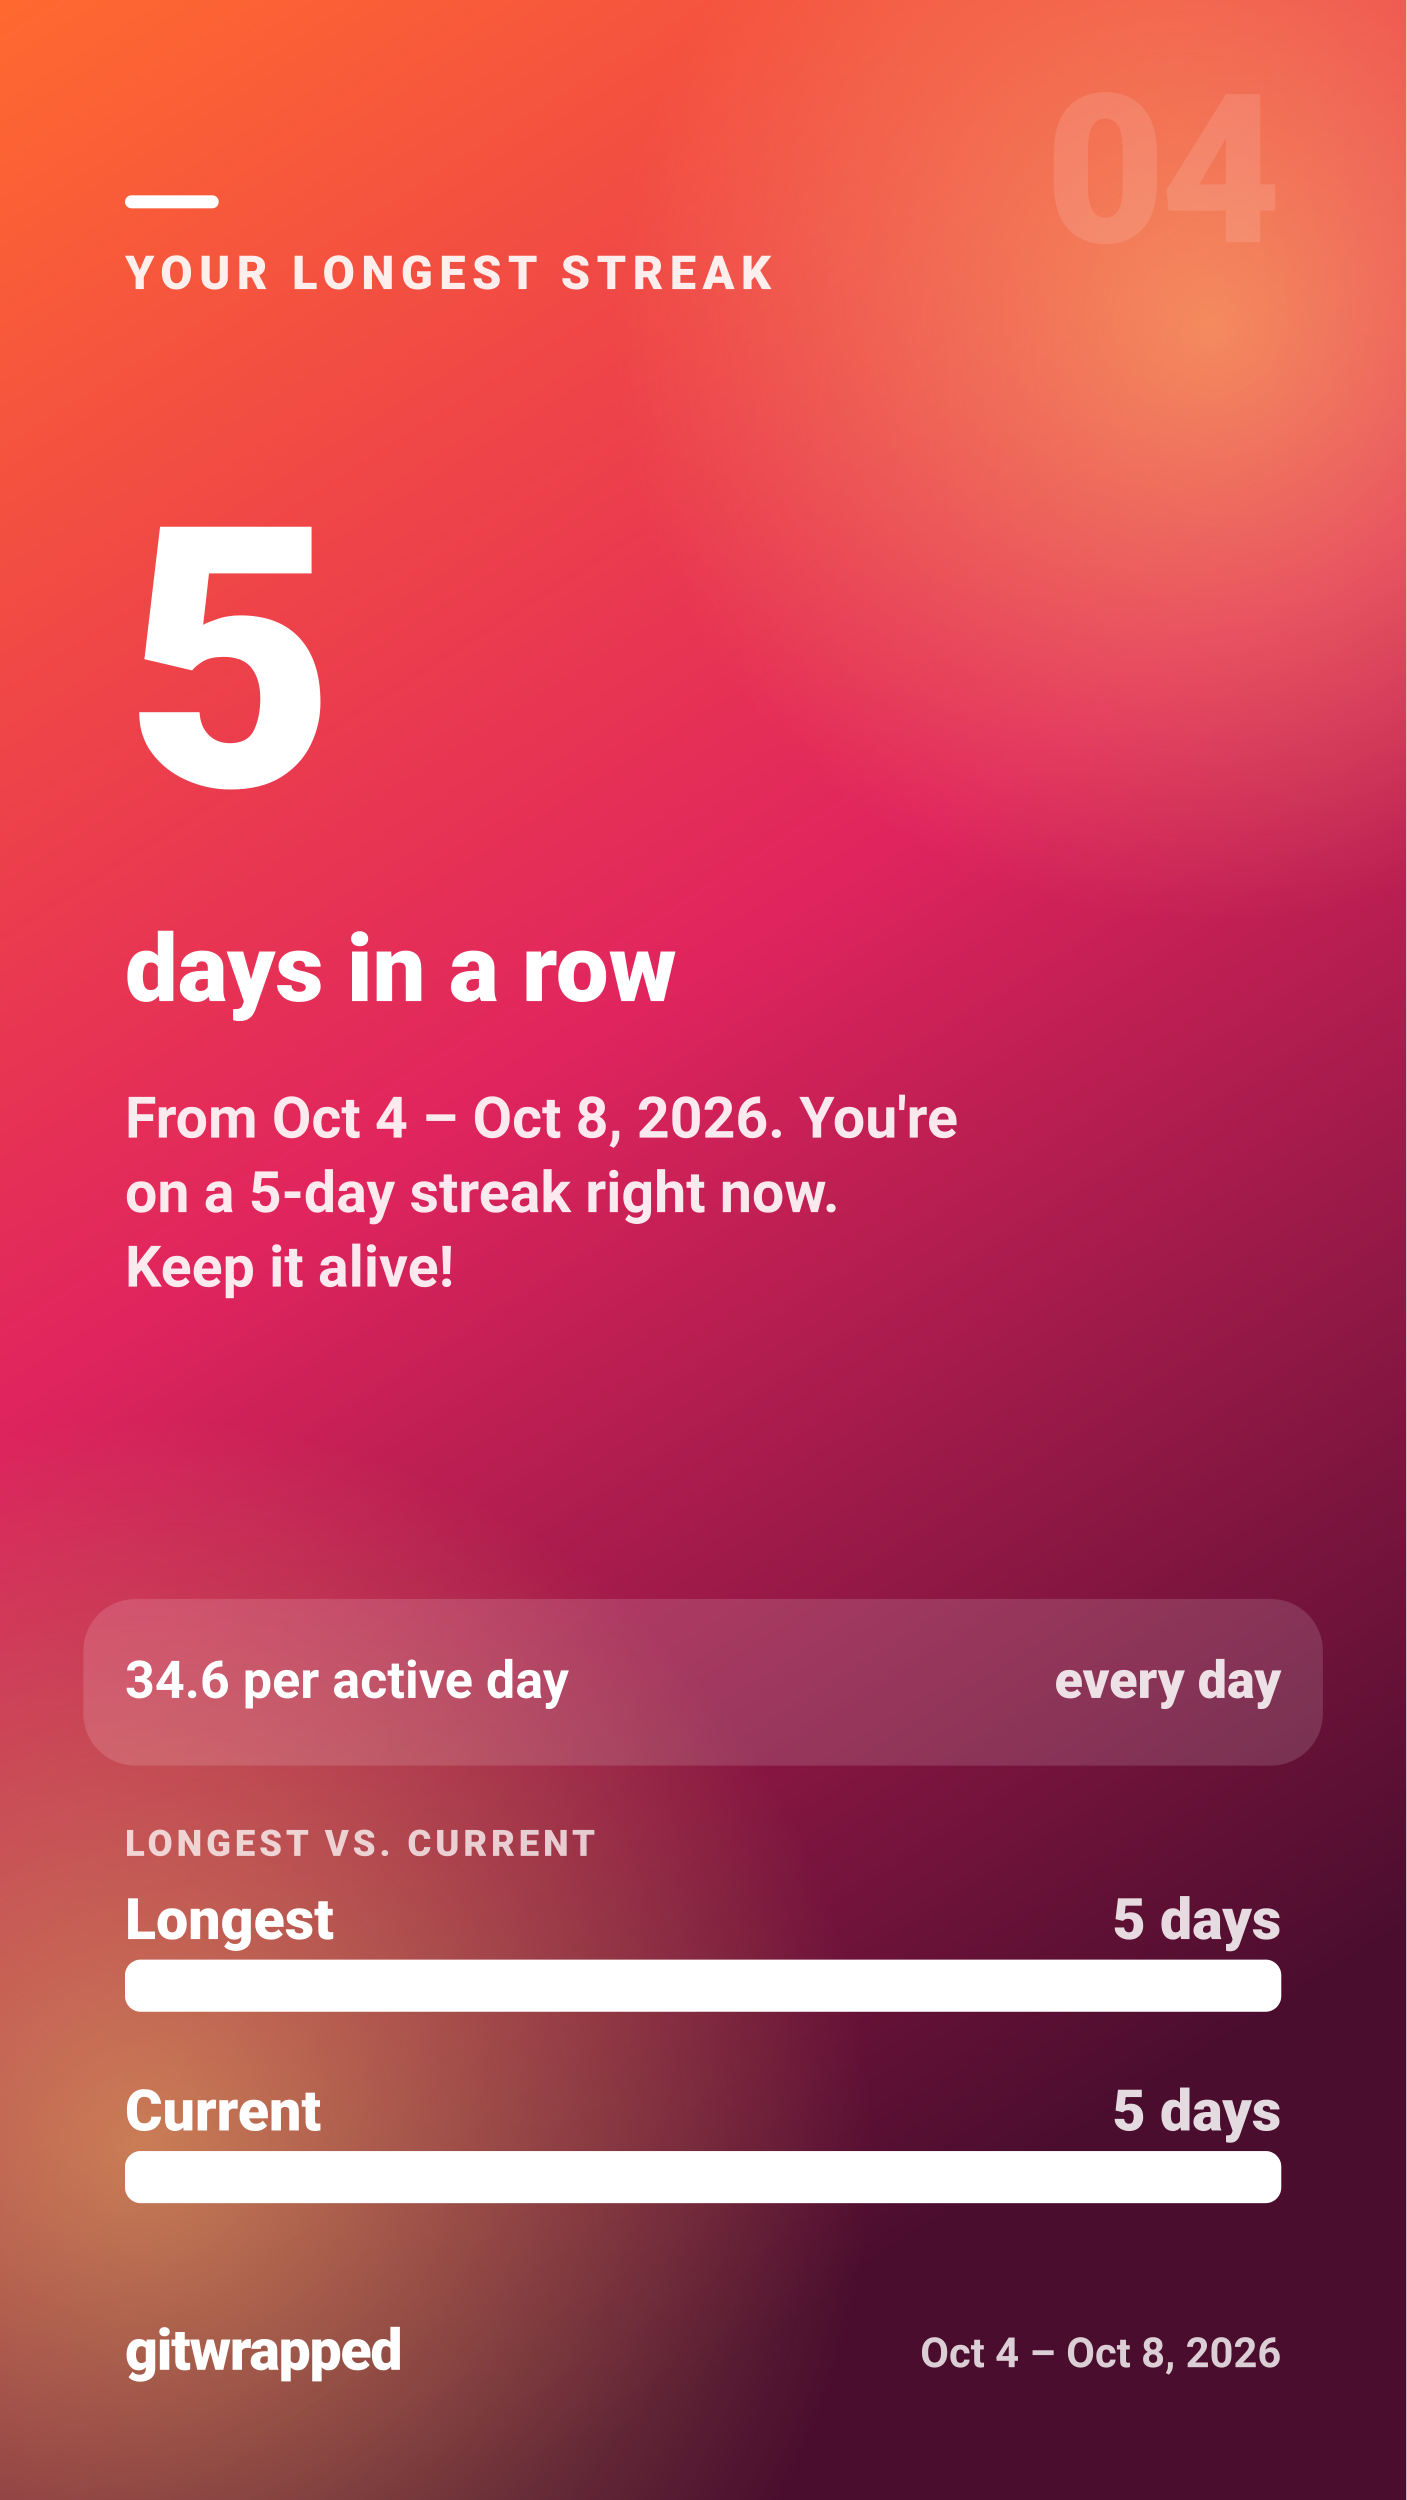
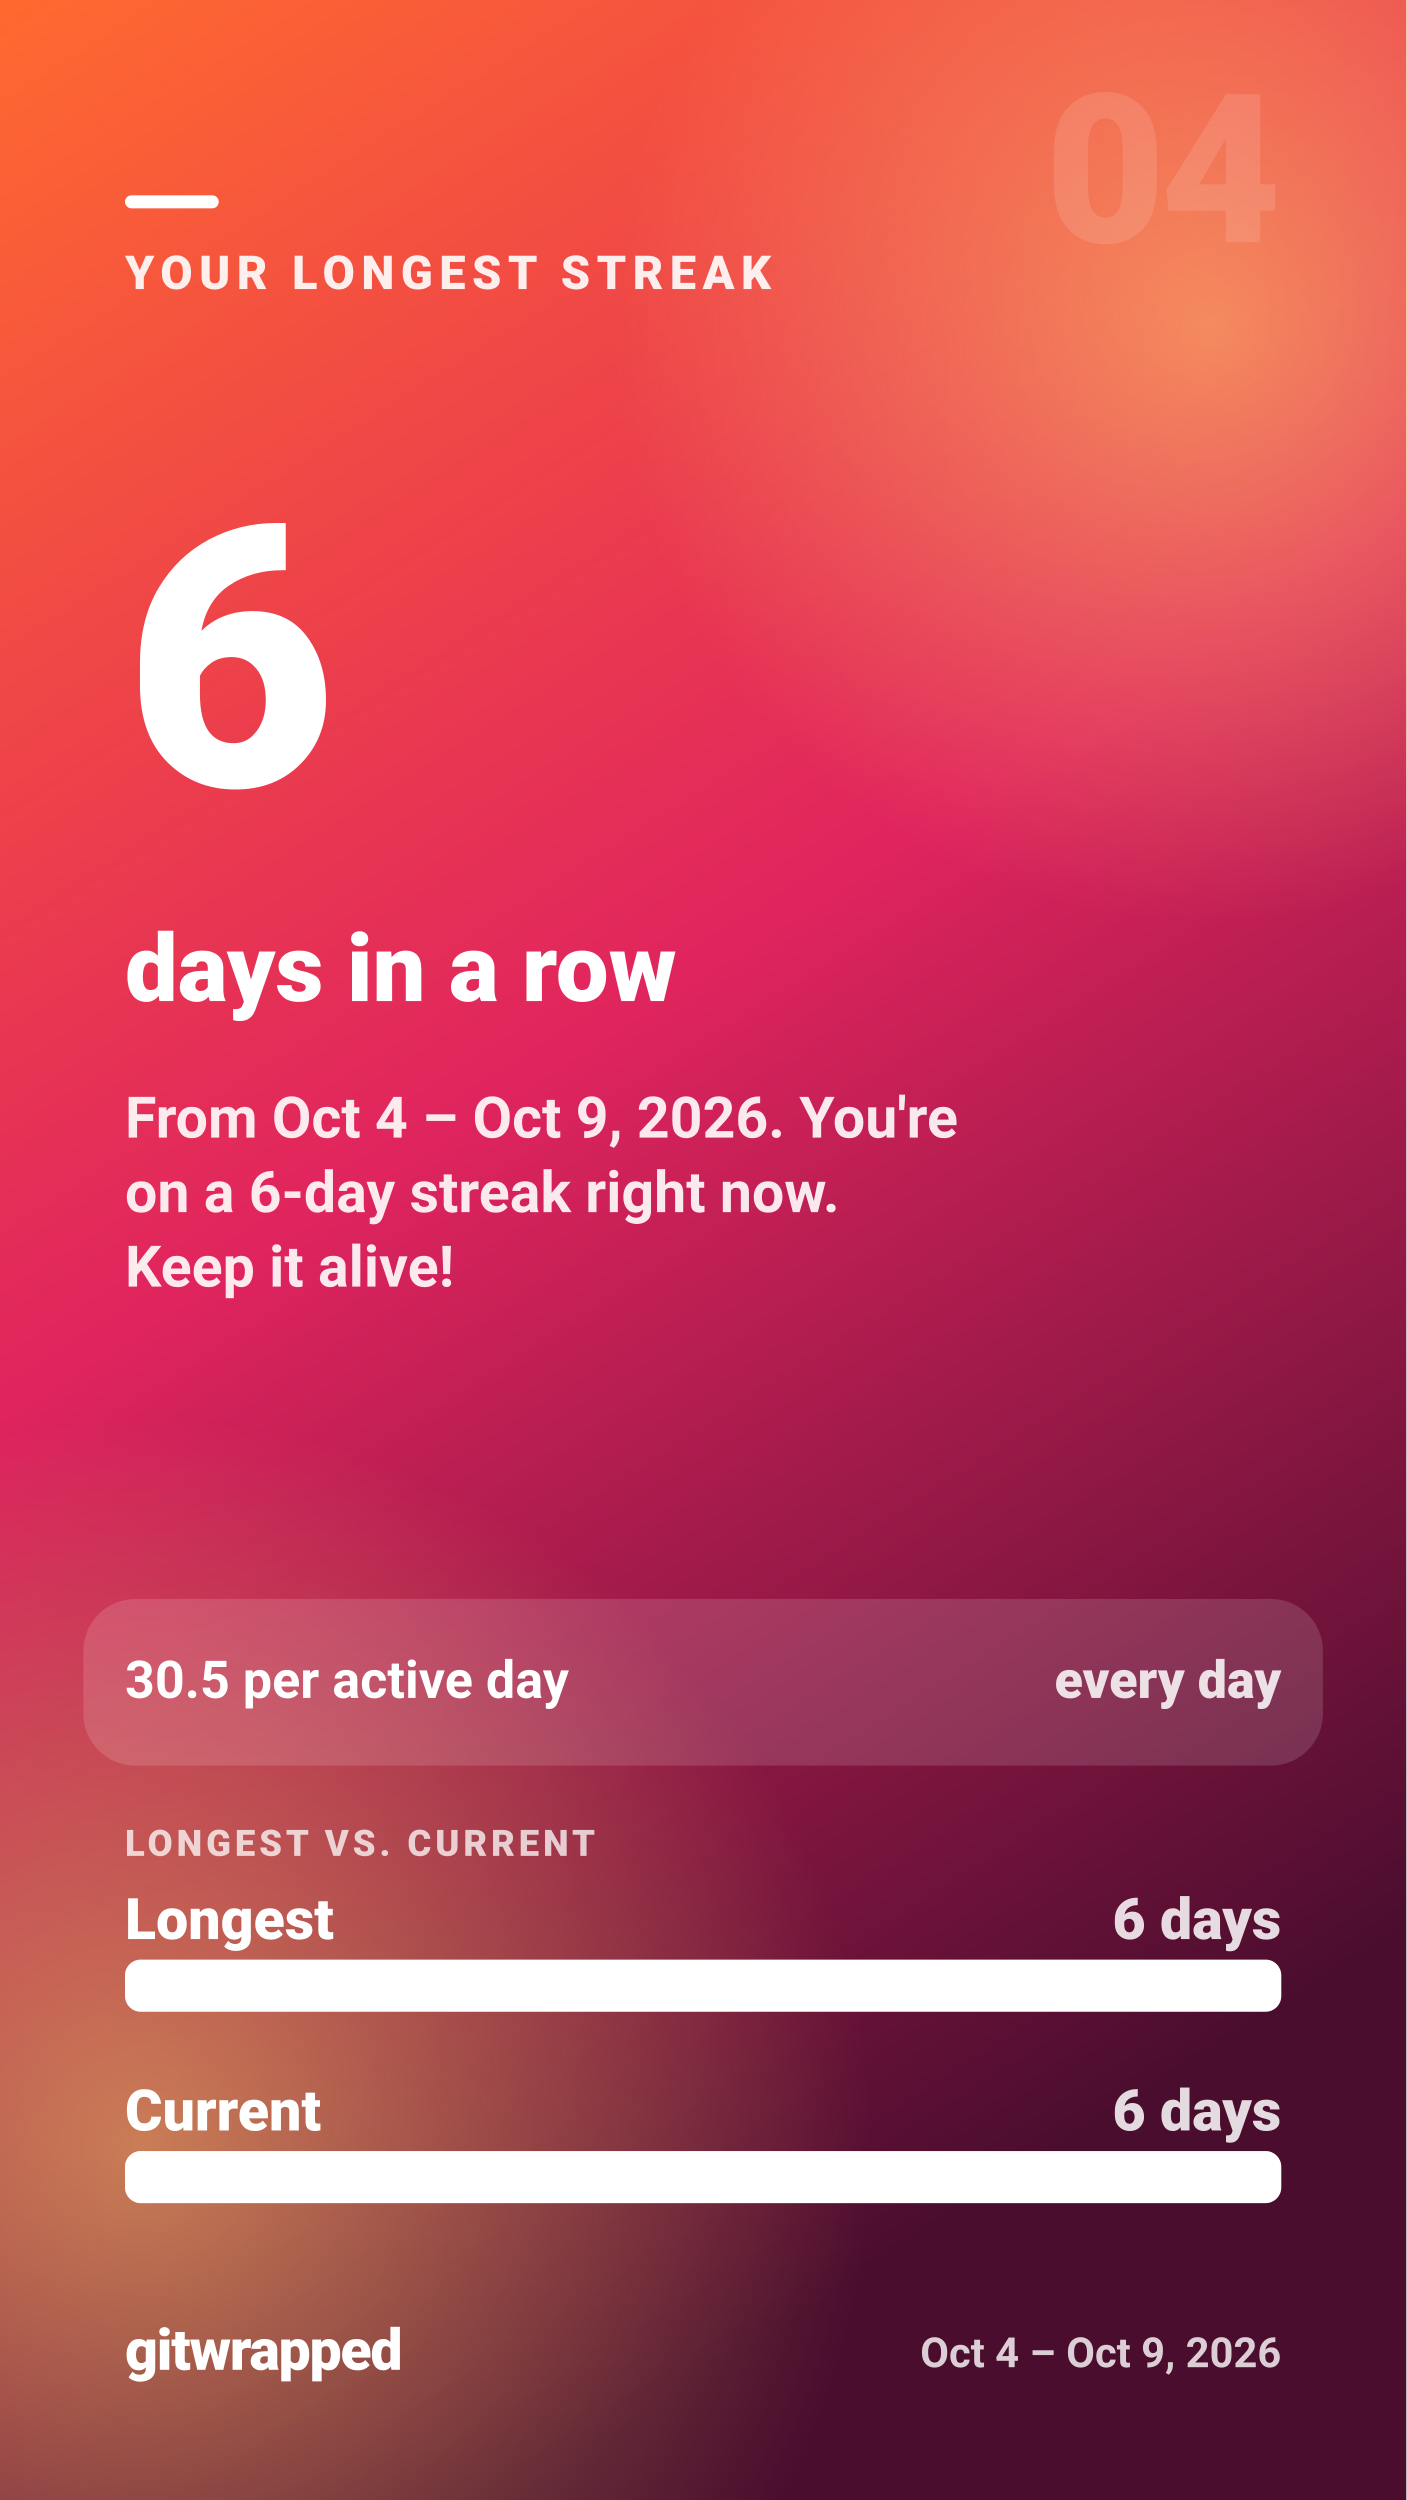
- <svg xmlns="http://www.w3.org/2000/svg" width="1080" height="1920" viewBox="0 0 1080 1920" role="img" aria-label="YOUR LONGEST STREAK — 5 — days in a row">
+ <svg xmlns="http://www.w3.org/2000/svg" width="1080" height="1920" viewBox="0 0 1080 1920" role="img" aria-label="YOUR LONGEST STREAK — 6 — days in a row">
  <defs>
    <linearGradient id="gw-streak-bg" x1="0" y1="0" x2="0.35" y2="1">
      <stop offset="0.00" stop-color="#ff6a2f" />
      <stop offset="0.50" stop-color="#e0245e" />
      <stop offset="1.00" stop-color="#4a0d2e" />
    </linearGradient>
    <radialGradient id="gw-streak-glow">
      <stop offset="0" stop-color="#ffd166" stop-opacity="0.55" />
      <stop offset="1" stop-color="#ffd166" stop-opacity="0" />
    </radialGradient>
  </defs>
  <rect width="1080" height="1920" fill="url(#gw-streak-bg)" />
  <circle cx="930" cy="250" r="460" fill="url(#gw-streak-glow)" />
  <circle cx="110" cy="1650" r="560" fill="url(#gw-streak-glow)" />
  <g fill="#ffffff" font-family="system-ui, -apple-system, 'Segoe UI', Roboto, Helvetica, Arial, sans-serif">
    <text x="984" y="186" font-size="160" font-weight="900" fill-opacity="0.12" text-anchor="end" letter-spacing="-4">04</text>
    <rect x="96" y="150" width="72" height="10" rx="5" fill="#ffffff" />
    <text x="96" y="222" font-size="36" font-weight="800" fill-opacity="0.9" letter-spacing="5">YOUR LONGEST STREAK</text>
-     <text x="96" y="603.6" font-size="280" font-weight="900" letter-spacing="-5.6">5</text>
+     <text x="96" y="603.6" font-size="280" font-weight="900" letter-spacing="-5.6">6</text>
    <text x="96" y="768.8" font-size="72" font-weight="800">days in a row</text>
-     <text x="96" y="873.7" font-size="44" font-weight="600" fill-opacity="0.9">From Oct 4 – Oct 8, 2026. You're</text>
-     <text x="96" y="930.9" font-size="44" font-weight="600" fill-opacity="0.9">on a 5-day streak right now.</text>
+     <text x="96" y="873.7" font-size="44" font-weight="600" fill-opacity="0.9">From Oct 4 – Oct 9, 2026. You're</text>
+     <text x="96" y="930.9" font-size="44" font-weight="600" fill-opacity="0.9">on a 6-day streak right now.</text>
    <text x="96" y="988.1" font-size="44" font-weight="600" fill-opacity="0.9">Keep it alive!</text>
    <rect x="64" y="1228" width="952" height="128" rx="40" fill="#ffffff" fill-opacity="0.14" />
-     <text x="96" y="1304" font-size="40" font-weight="700">34.6 per active day</text>
+     <text x="96" y="1304" font-size="40" font-weight="700">30.5 per active day</text>
    <text x="984" y="1304" font-size="40" font-weight="800" fill-opacity="0.85" text-anchor="end">every day</text>
    <text x="96" y="1425.3" font-size="28" font-weight="800" fill-opacity="0.75" letter-spacing="3">LONGEST VS. CURRENT</text>
    <g>
      <text x="96" y="1489.2" font-size="44" font-weight="800">Longest</text>
-       <text x="984" y="1489.2" font-size="44" font-weight="800" fill-opacity="0.85" text-anchor="end">5 days</text>
+       <text x="984" y="1489.2" font-size="44" font-weight="800" fill-opacity="0.85" text-anchor="end">6 days</text>
      <rect x="96" y="1505" width="888" height="40" rx="12" fill-opacity="0.15" />
      <rect x="96" y="1505" width="888" height="40" rx="12" />
    </g>
    <g>
      <text x="96" y="1636.2" font-size="44" font-weight="800">Current</text>
-       <text x="984" y="1636.2" font-size="44" font-weight="800" fill-opacity="0.85" text-anchor="end">5 days</text>
+       <text x="984" y="1636.2" font-size="44" font-weight="800" fill-opacity="0.85" text-anchor="end">6 days</text>
      <rect x="96" y="1652" width="888" height="40" rx="12" fill-opacity="0.15" />
      <rect x="96" y="1652" width="888" height="40" rx="12" />
    </g>
    <text x="96" y="1820" font-size="44" font-weight="900" letter-spacing="-1">gitwrapped</text>
-     <text x="984" y="1818" font-size="32" font-weight="600" fill-opacity="0.8" text-anchor="end">Oct 4 – Oct 8, 2026</text>
+     <text x="984" y="1818" font-size="32" font-weight="600" fill-opacity="0.8" text-anchor="end">Oct 4 – Oct 9, 2026</text>
  </g>
</svg>
